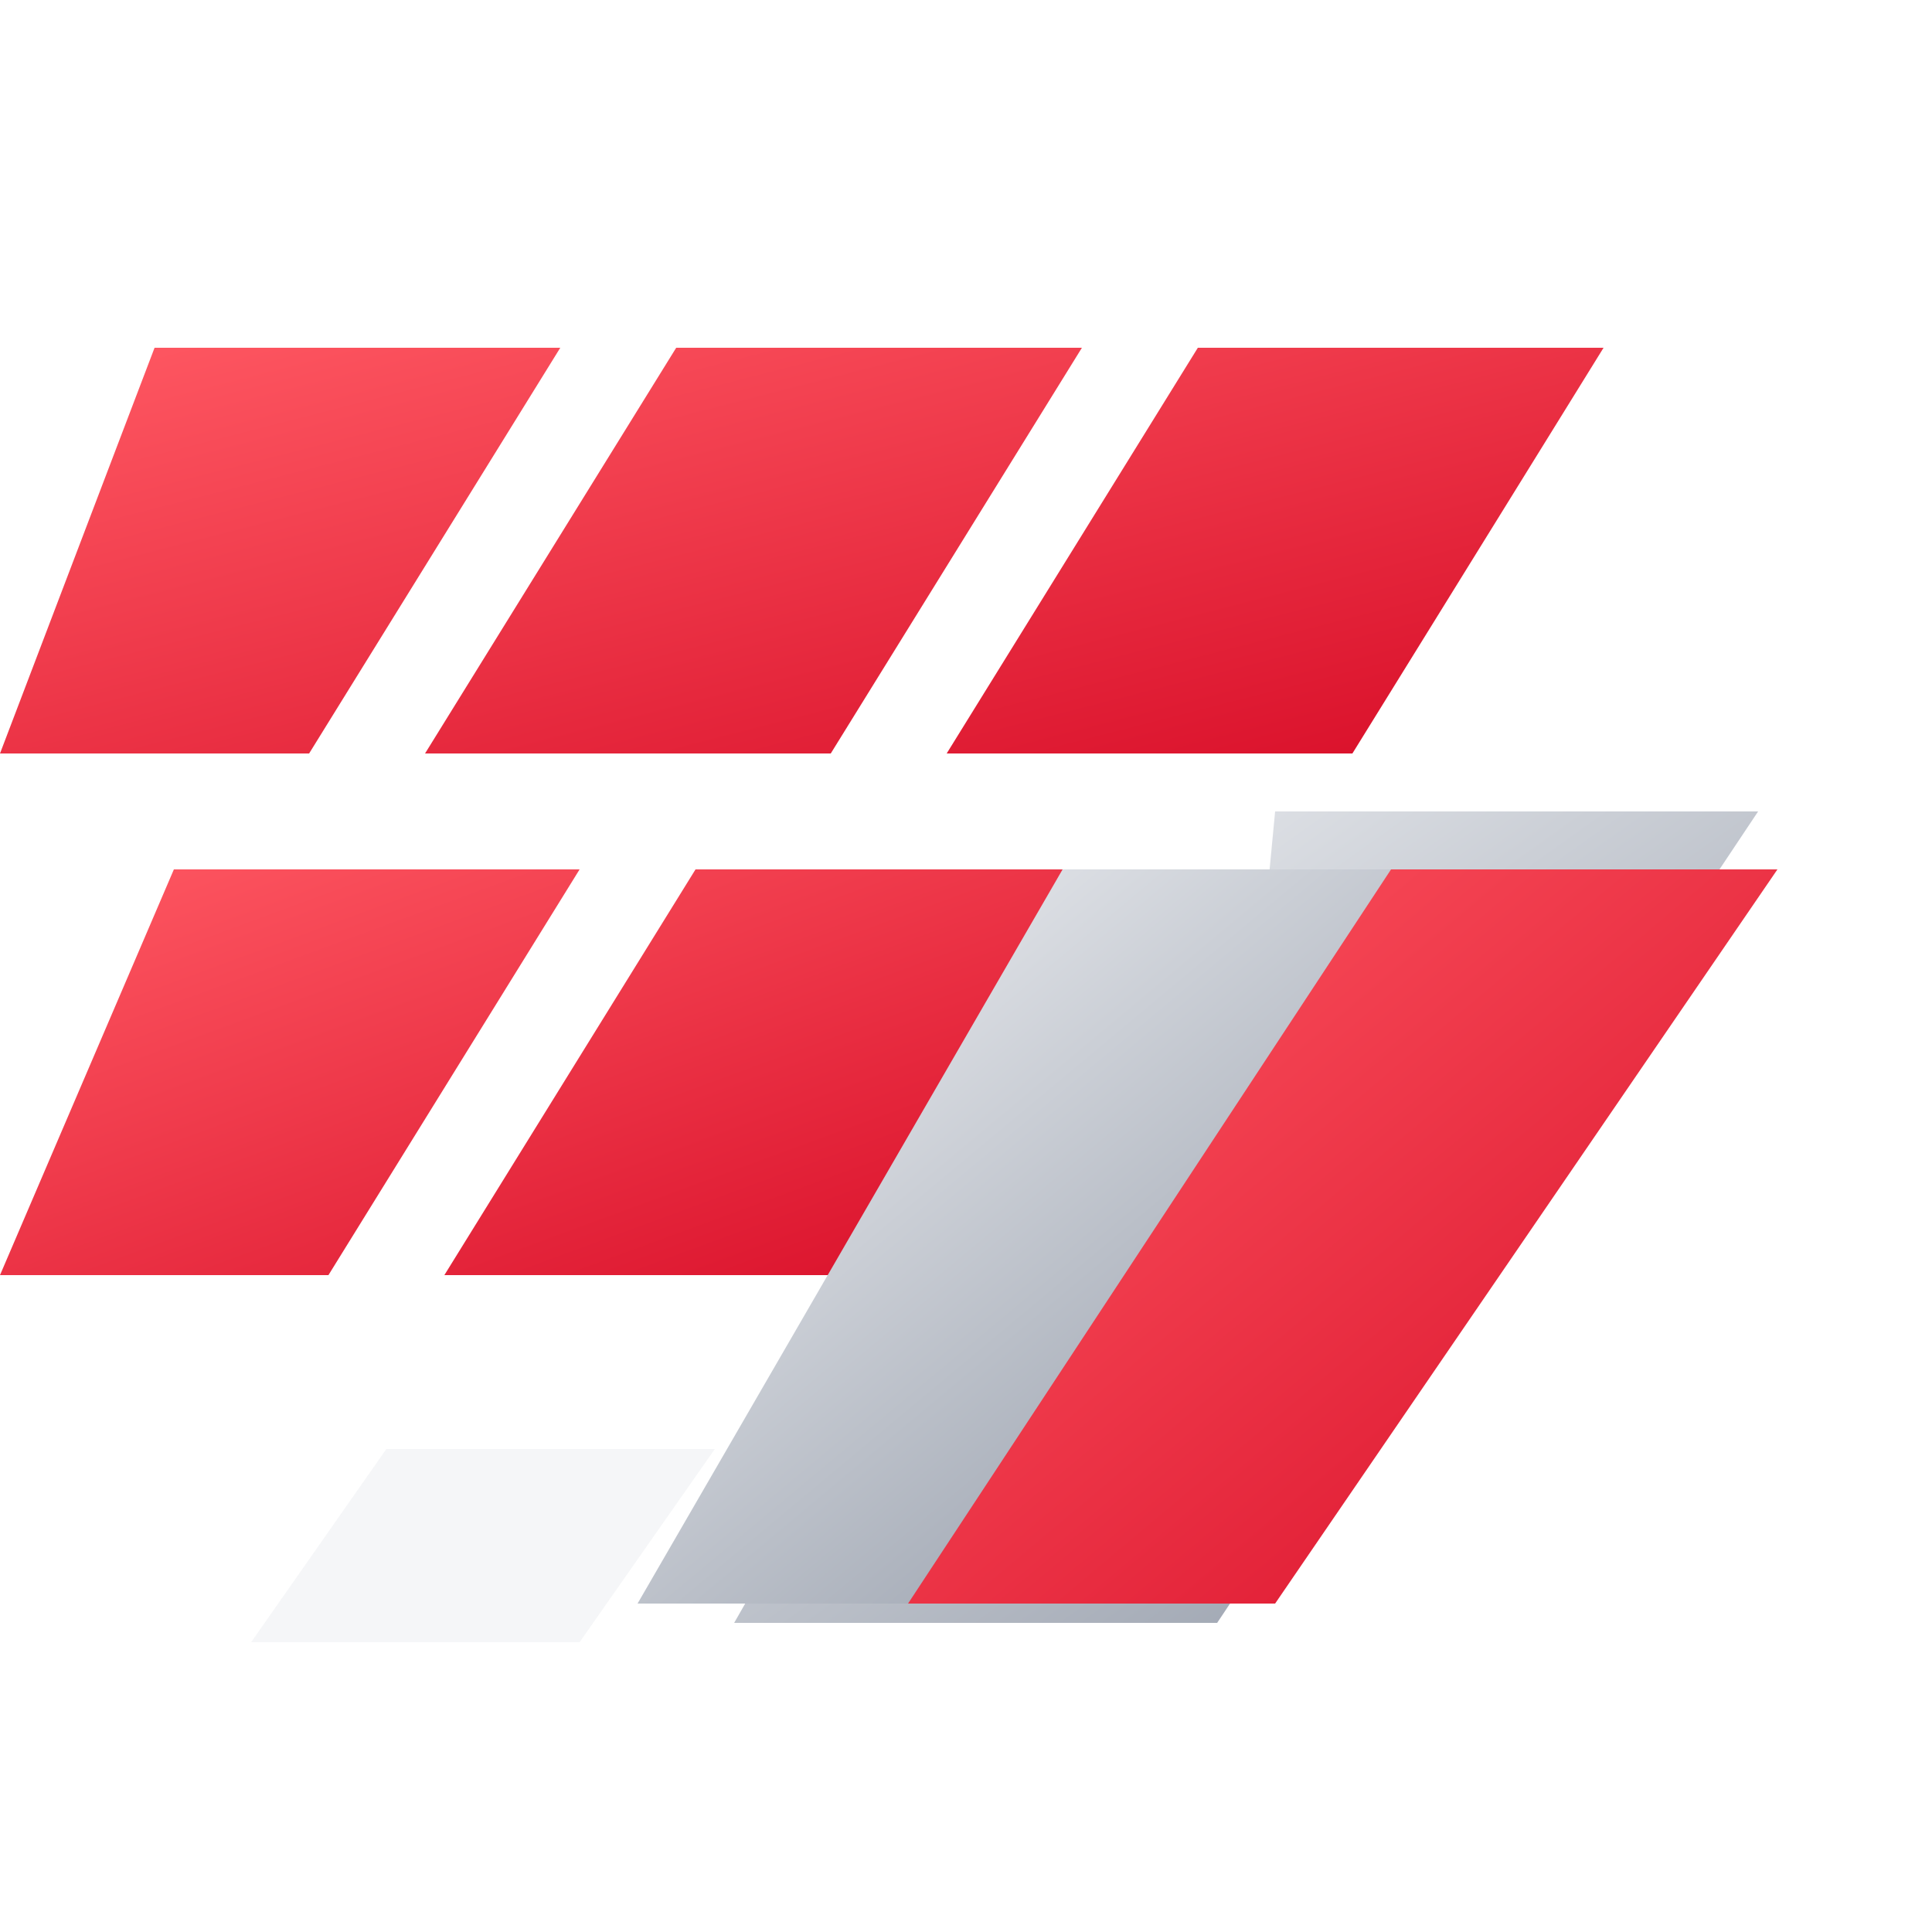
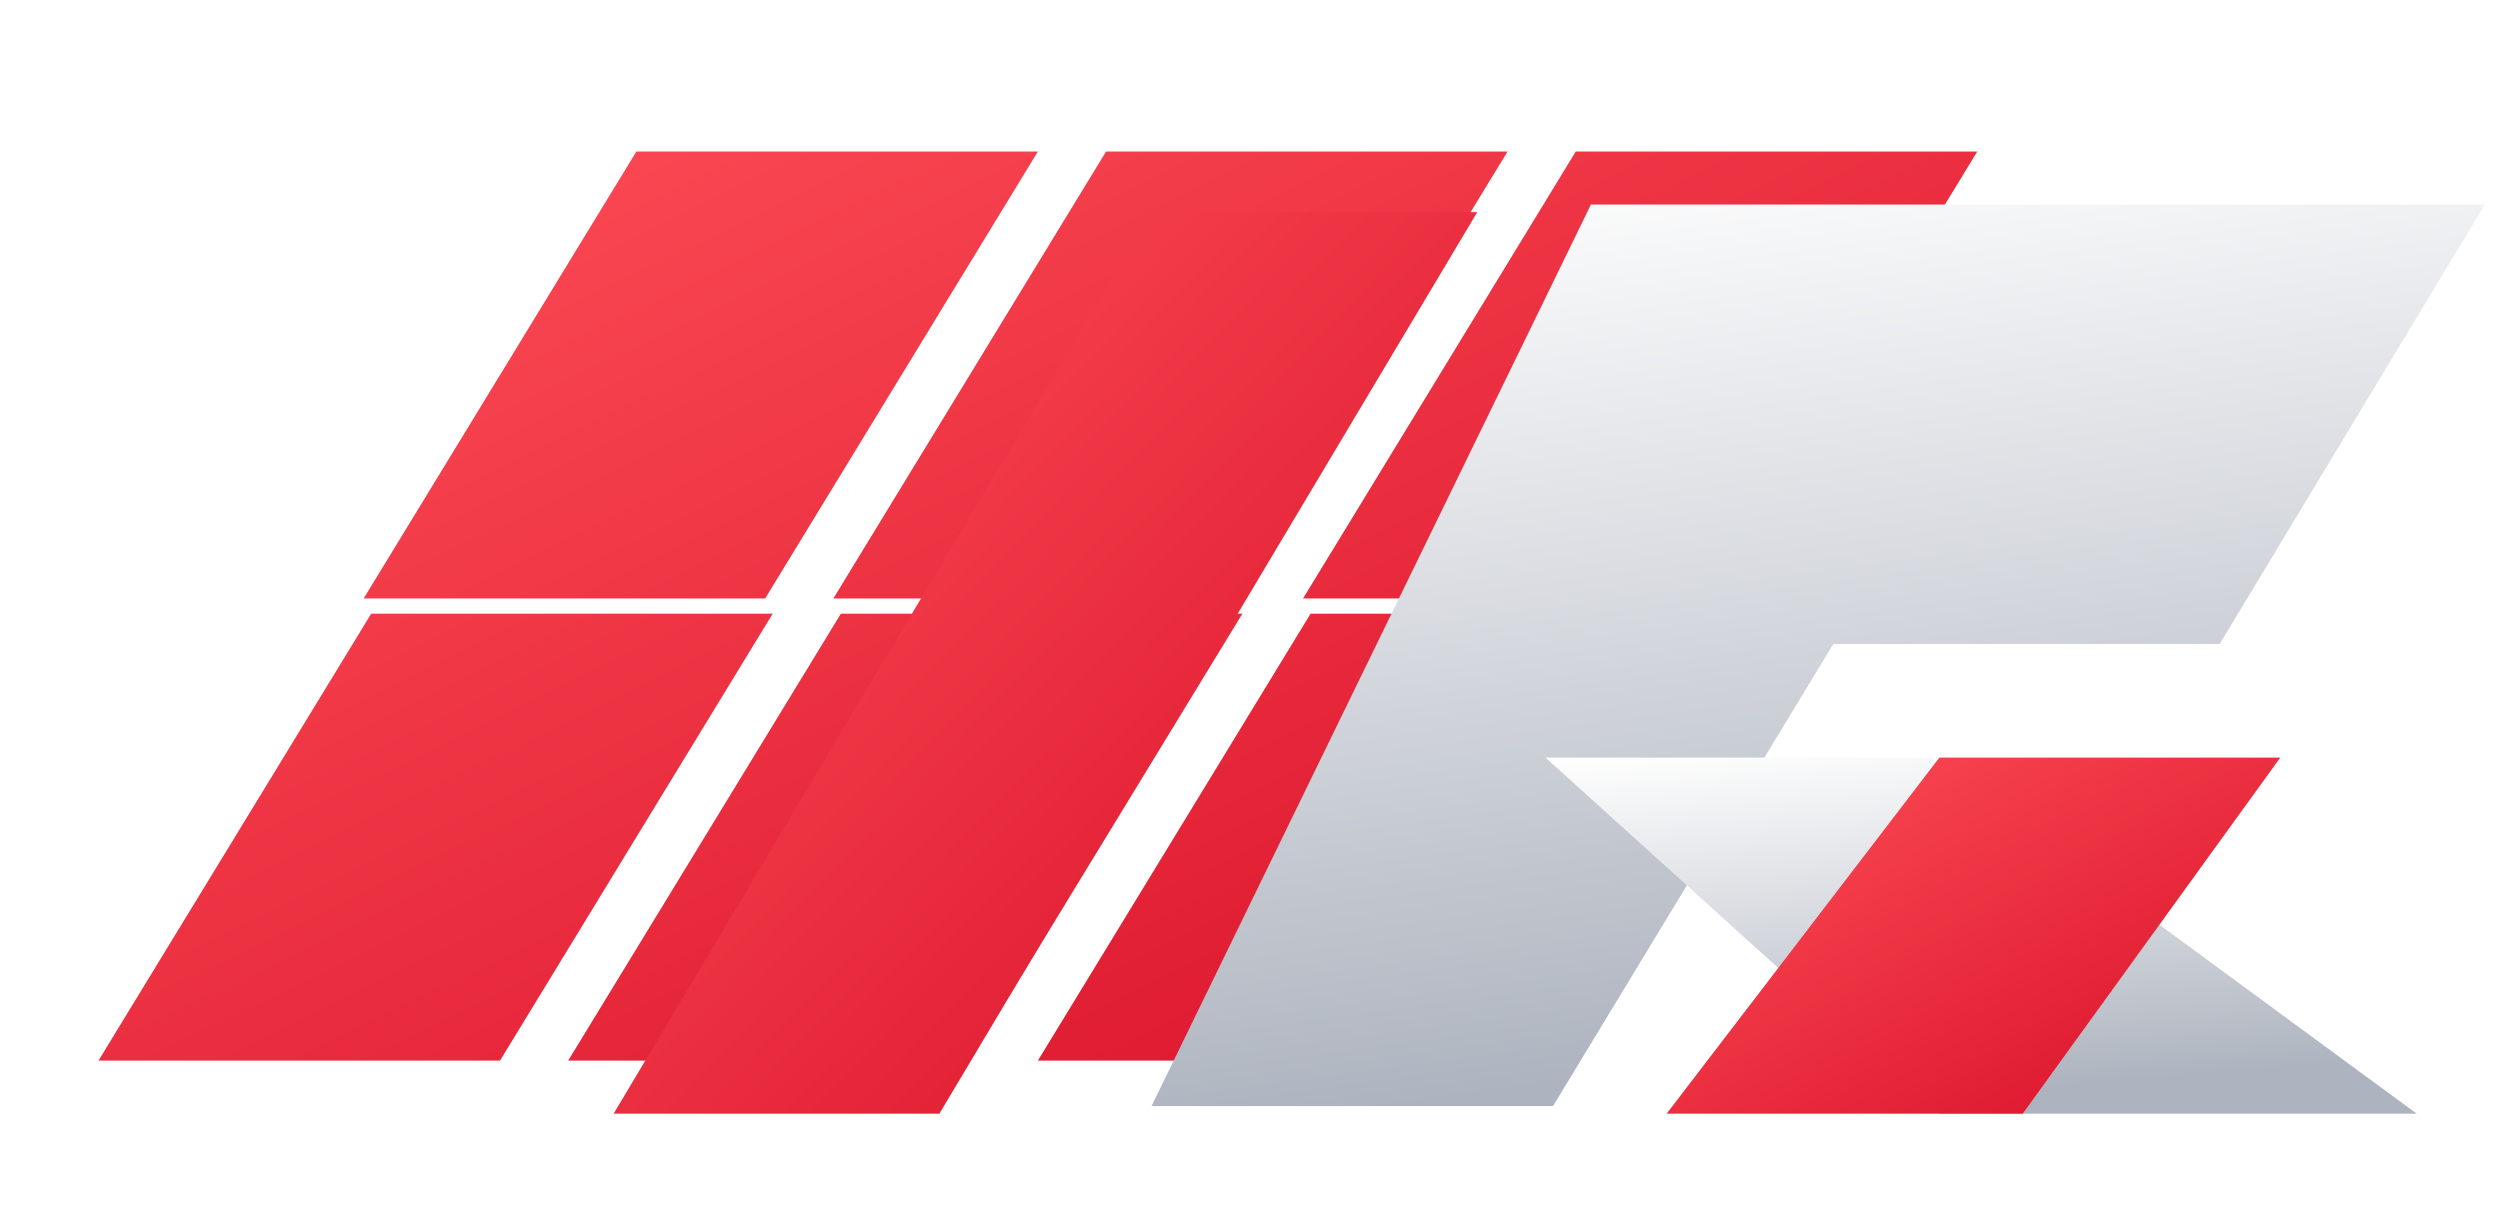
- <svg xmlns="http://www.w3.org/2000/svg" viewBox="0 0 100 100" role="img" aria-labelledby="title desc">
+ <svg xmlns="http://www.w3.org/2000/svg" viewBox="100 0 330 160" role="img" aria-labelledby="title desc">
  <defs>
-     <linearGradient id="red" x1="0" y1="0" x2="1" y2="1">
-       <stop stop-color="#ff5963" />
-       <stop offset="1" stop-color="#d80d28" />
+     <linearGradient id="r" x1="0" y1="0" x2="1" y2="1">
+       <stop stop-color="#ff5059" />
+       <stop offset="1" stop-color="#d70e27" />
    </linearGradient>
-     <linearGradient id="silver" x1="0" y1="0" x2="0.9" y2="1">
-       <stop stop-color="#f7f8fa" />
-       <stop offset="1" stop-color="#8e96a4" />
+     <linearGradient id="s" x1="0" y1="0" x2="0.2" y2="1">
+       <stop stop-color="#fff" />
+       <stop offset="1" stop-color="#aeb4bf" />
    </linearGradient>
  </defs>
-   <path fill="url(#red)" d="M8 18h21L16 39H0zM35 18h21L43 39H22zM62 18h21L70 39H49z" />
-   <path fill="url(#red)" d="M9 45h21L17 66H0zM36 45h21L44 66H23z" />
-   <path fill="url(#silver)" d="M66 42h25L63 84H38l12-21h14z" />
-   <path fill="url(#silver)" d="M55 45h19L52 83H33z" />
-   <path fill="url(#red)" d="M72 45h20L66 83H47z" />
-   <path fill="#f4f5f7" opacity=".92" d="M20 75h17l-7 10H13z" />
+   <g transform="translate(0 1)">
+     <path fill="url(#r)" d="M184 19h53l-36 59h-53zM246 19h53l-36 59h-53zM308 19h53l-36 59h-53zM149 80h53l-36 59h-53zM211 80h53l-36 59h-53zM273 80h53l-36 59h-53z" />
+     <path fill="url(#r)" d="M181 146 252 27h43l-71 119z" />
+     <path fill="url(#s)" d="M310 26h118l-35 58H342l-37 61h-53z" />
+     <path fill="url(#s)" d="M304 99h51l64 47h-63z" />
+     <path fill="url(#r)" d="M356 99h45l-34 47h-47z" />
+   </g>
</svg>
